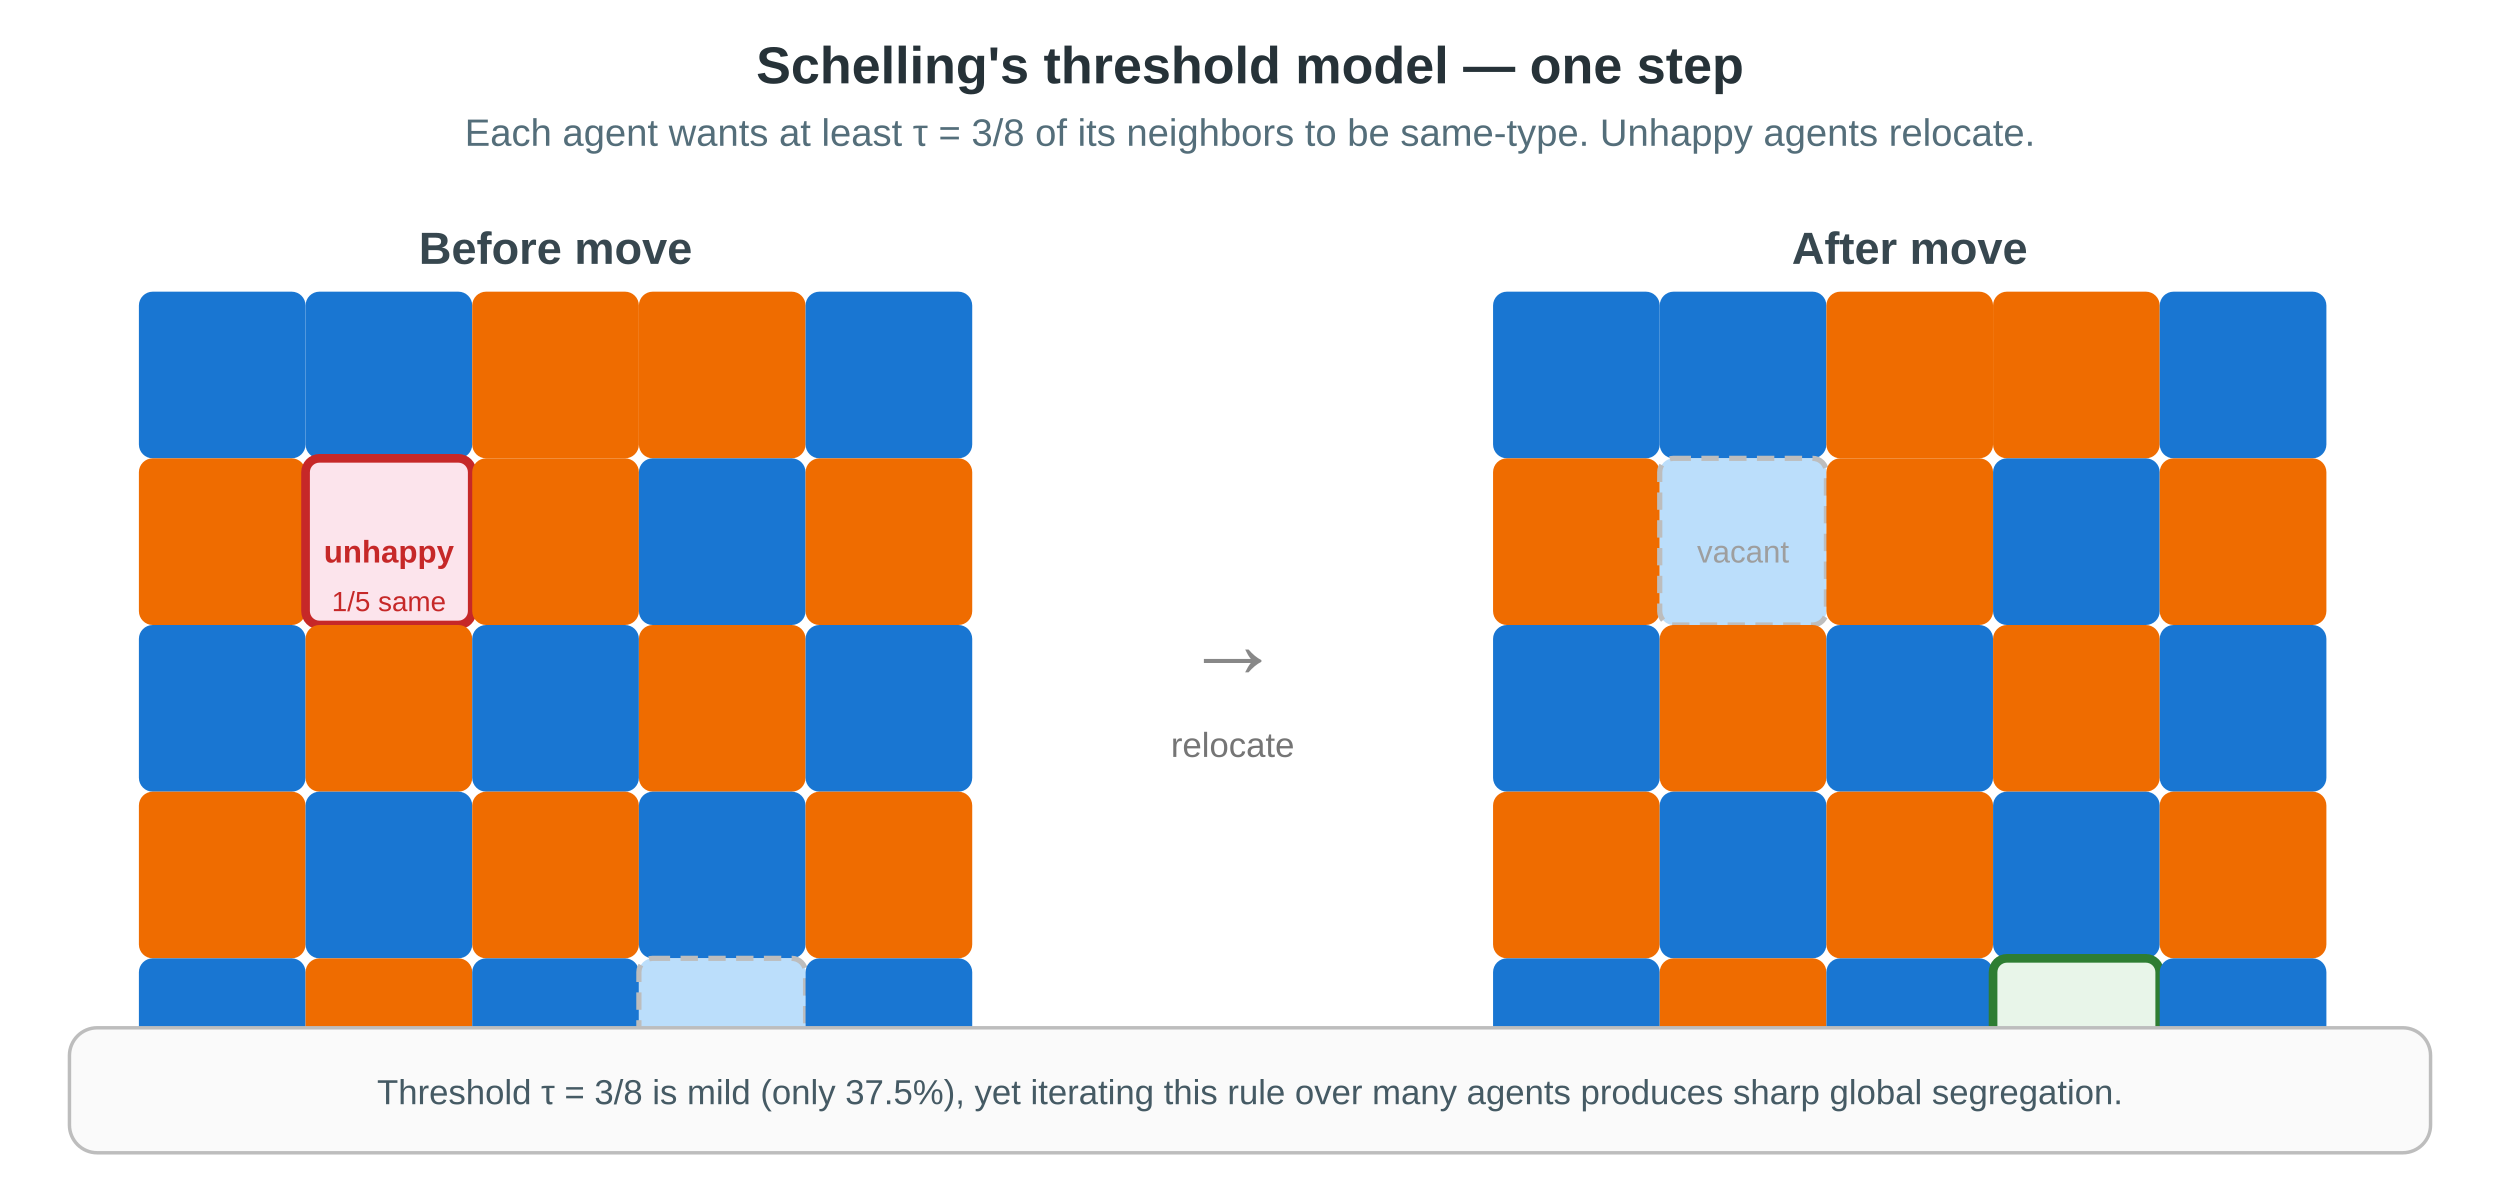
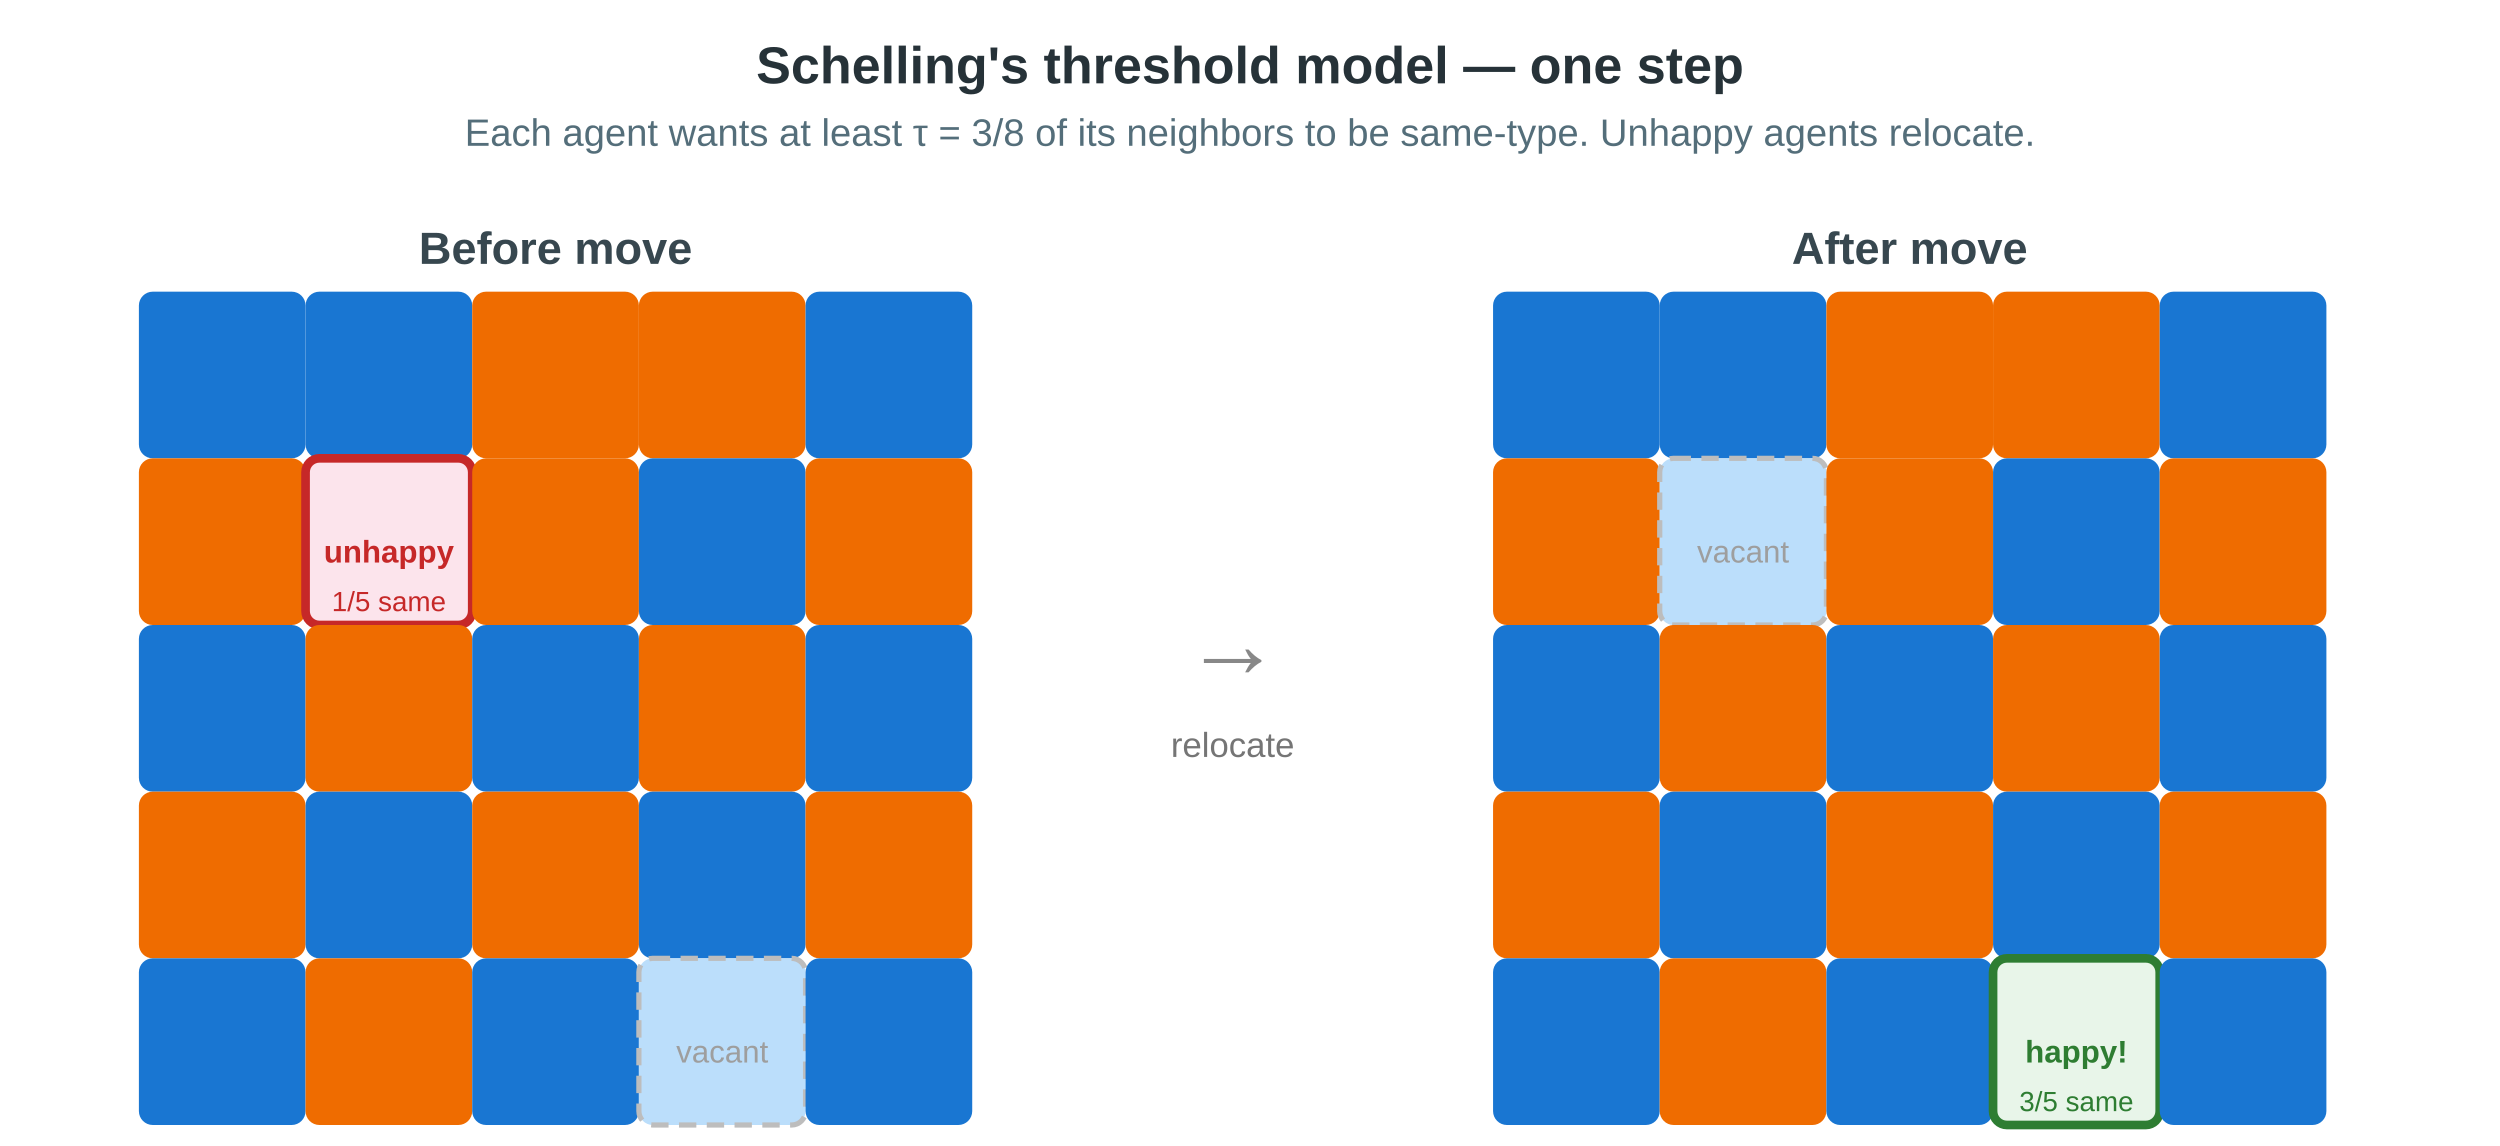
- <svg xmlns="http://www.w3.org/2000/svg" viewBox="0 0 720 340" font-family="'Segoe UI', Arial, sans-serif">
+ <svg xmlns="http://www.w3.org/2000/svg" viewBox="0 0 720 330" font-family="'Segoe UI', Arial, sans-serif">
  <text x="360" y="24" text-anchor="middle" font-size="15" font-weight="bold" fill="#263238">Schelling's threshold model — one step</text>
  <text x="360" y="42" text-anchor="middle" font-size="11" fill="#546e7a">Each agent wants at least τ = 3/8 of its neighbors to be same-type. Unhappy agents relocate.</text>
  <g transform="translate(40,60)">
    <text x="120" y="16" text-anchor="middle" font-size="13" font-weight="bold" fill="#37474f">Before move</text>
    <g>
      <rect x="0" y="24" width="48" height="48" fill="#1976d2" rx="4" />
      <rect x="48" y="24" width="48" height="48" fill="#1976d2" rx="4" />
      <rect x="96" y="24" width="48" height="48" fill="#ef6c00" rx="4" />
      <rect x="144" y="24" width="48" height="48" fill="#ef6c00" rx="4" />
      <rect x="192" y="24" width="48" height="48" fill="#1976d2" rx="4" />
      <rect x="0" y="72" width="48" height="48" fill="#ef6c00" rx="4" />
      <rect x="48" y="72" width="48" height="48" fill="#fce4ec" rx="4" stroke="#c62828" stroke-width="2.5" />
      <text x="72" y="102" text-anchor="middle" font-size="9" font-weight="bold" fill="#c62828">unhappy</text>
      <rect x="96" y="72" width="48" height="48" fill="#ef6c00" rx="4" />
      <rect x="144" y="72" width="48" height="48" fill="#1976d2" rx="4" />
      <rect x="192" y="72" width="48" height="48" fill="#ef6c00" rx="4" />
      <rect x="0" y="120" width="48" height="48" fill="#1976d2" rx="4" />
      <rect x="48" y="120" width="48" height="48" fill="#ef6c00" rx="4" />
      <rect x="96" y="120" width="48" height="48" fill="#1976d2" rx="4" />
      <rect x="144" y="120" width="48" height="48" fill="#ef6c00" rx="4" />
      <rect x="192" y="120" width="48" height="48" fill="#1976d2" rx="4" />
      <rect x="0" y="168" width="48" height="48" fill="#ef6c00" rx="4" />
      <rect x="48" y="168" width="48" height="48" fill="#1976d2" rx="4" />
      <rect x="96" y="168" width="48" height="48" fill="#ef6c00" rx="4" />
      <rect x="144" y="168" width="48" height="48" fill="#1976d2" rx="4" />
      <rect x="192" y="168" width="48" height="48" fill="#ef6c00" rx="4" />
      <rect x="0" y="216" width="48" height="48" fill="#1976d2" rx="4" />
      <rect x="48" y="216" width="48" height="48" fill="#ef6c00" rx="4" />
      <rect x="96" y="216" width="48" height="48" fill="#1976d2" rx="4" />
      <rect x="144" y="216" width="48" height="48" fill="#bbdefb" rx="4" stroke="#bdbdbd" stroke-width="1.5" stroke-dasharray="5,3" />
      <text x="168" y="246" text-anchor="middle" font-size="9" fill="#9e9e9e">vacant</text>
      <rect x="192" y="216" width="48" height="48" fill="#1976d2" rx="4" />
    </g>
    <text x="72" y="116" text-anchor="middle" font-size="8" fill="#c62828">1/5 same</text>
  </g>
  <text x="355" y="195" text-anchor="middle" font-size="28" fill="#888">→</text>
  <text x="355" y="218" text-anchor="middle" font-size="10" fill="#757575">relocate</text>
  <g transform="translate(430,60)">
    <text x="120" y="16" text-anchor="middle" font-size="13" font-weight="bold" fill="#37474f">After move</text>
    <g>
      <rect x="0" y="24" width="48" height="48" fill="#1976d2" rx="4" />
      <rect x="48" y="24" width="48" height="48" fill="#1976d2" rx="4" />
      <rect x="96" y="24" width="48" height="48" fill="#ef6c00" rx="4" />
      <rect x="144" y="24" width="48" height="48" fill="#ef6c00" rx="4" />
      <rect x="192" y="24" width="48" height="48" fill="#1976d2" rx="4" />
      <rect x="0" y="72" width="48" height="48" fill="#ef6c00" rx="4" />
      <rect x="48" y="72" width="48" height="48" fill="#bbdefb" rx="4" stroke="#bdbdbd" stroke-width="1.5" stroke-dasharray="5,3" />
      <text x="72" y="102" text-anchor="middle" font-size="9" fill="#9e9e9e">vacant</text>
      <rect x="96" y="72" width="48" height="48" fill="#ef6c00" rx="4" />
      <rect x="144" y="72" width="48" height="48" fill="#1976d2" rx="4" />
      <rect x="192" y="72" width="48" height="48" fill="#ef6c00" rx="4" />
      <rect x="0" y="120" width="48" height="48" fill="#1976d2" rx="4" />
      <rect x="48" y="120" width="48" height="48" fill="#ef6c00" rx="4" />
      <rect x="96" y="120" width="48" height="48" fill="#1976d2" rx="4" />
      <rect x="144" y="120" width="48" height="48" fill="#ef6c00" rx="4" />
      <rect x="192" y="120" width="48" height="48" fill="#1976d2" rx="4" />
      <rect x="0" y="168" width="48" height="48" fill="#ef6c00" rx="4" />
      <rect x="48" y="168" width="48" height="48" fill="#1976d2" rx="4" />
      <rect x="96" y="168" width="48" height="48" fill="#ef6c00" rx="4" />
      <rect x="144" y="168" width="48" height="48" fill="#1976d2" rx="4" />
      <rect x="192" y="168" width="48" height="48" fill="#ef6c00" rx="4" />
      <rect x="0" y="216" width="48" height="48" fill="#1976d2" rx="4" />
      <rect x="48" y="216" width="48" height="48" fill="#ef6c00" rx="4" />
      <rect x="96" y="216" width="48" height="48" fill="#1976d2" rx="4" />
      <rect x="144" y="216" width="48" height="48" fill="#e8f5e9" rx="4" stroke="#2e7d32" stroke-width="2.5" />
      <text x="168" y="246" text-anchor="middle" font-size="9" font-weight="bold" fill="#2e7d32">happy!</text>
      <rect x="192" y="216" width="48" height="48" fill="#1976d2" rx="4" />
    </g>
    <text x="168" y="260" text-anchor="middle" font-size="8" fill="#2e7d32">3/5 same</text>
  </g>
-   <rect x="20" y="296" width="680" height="36" rx="8" fill="#fafafa" stroke="#bdbdbd" stroke-width="1" />
-   <text x="360" y="318" text-anchor="middle" font-size="10" fill="#455a64">Threshold τ = 3/8 is mild (only 37.5%), yet iterating this rule over many agents produces sharp global segregation.</text>
</svg>
